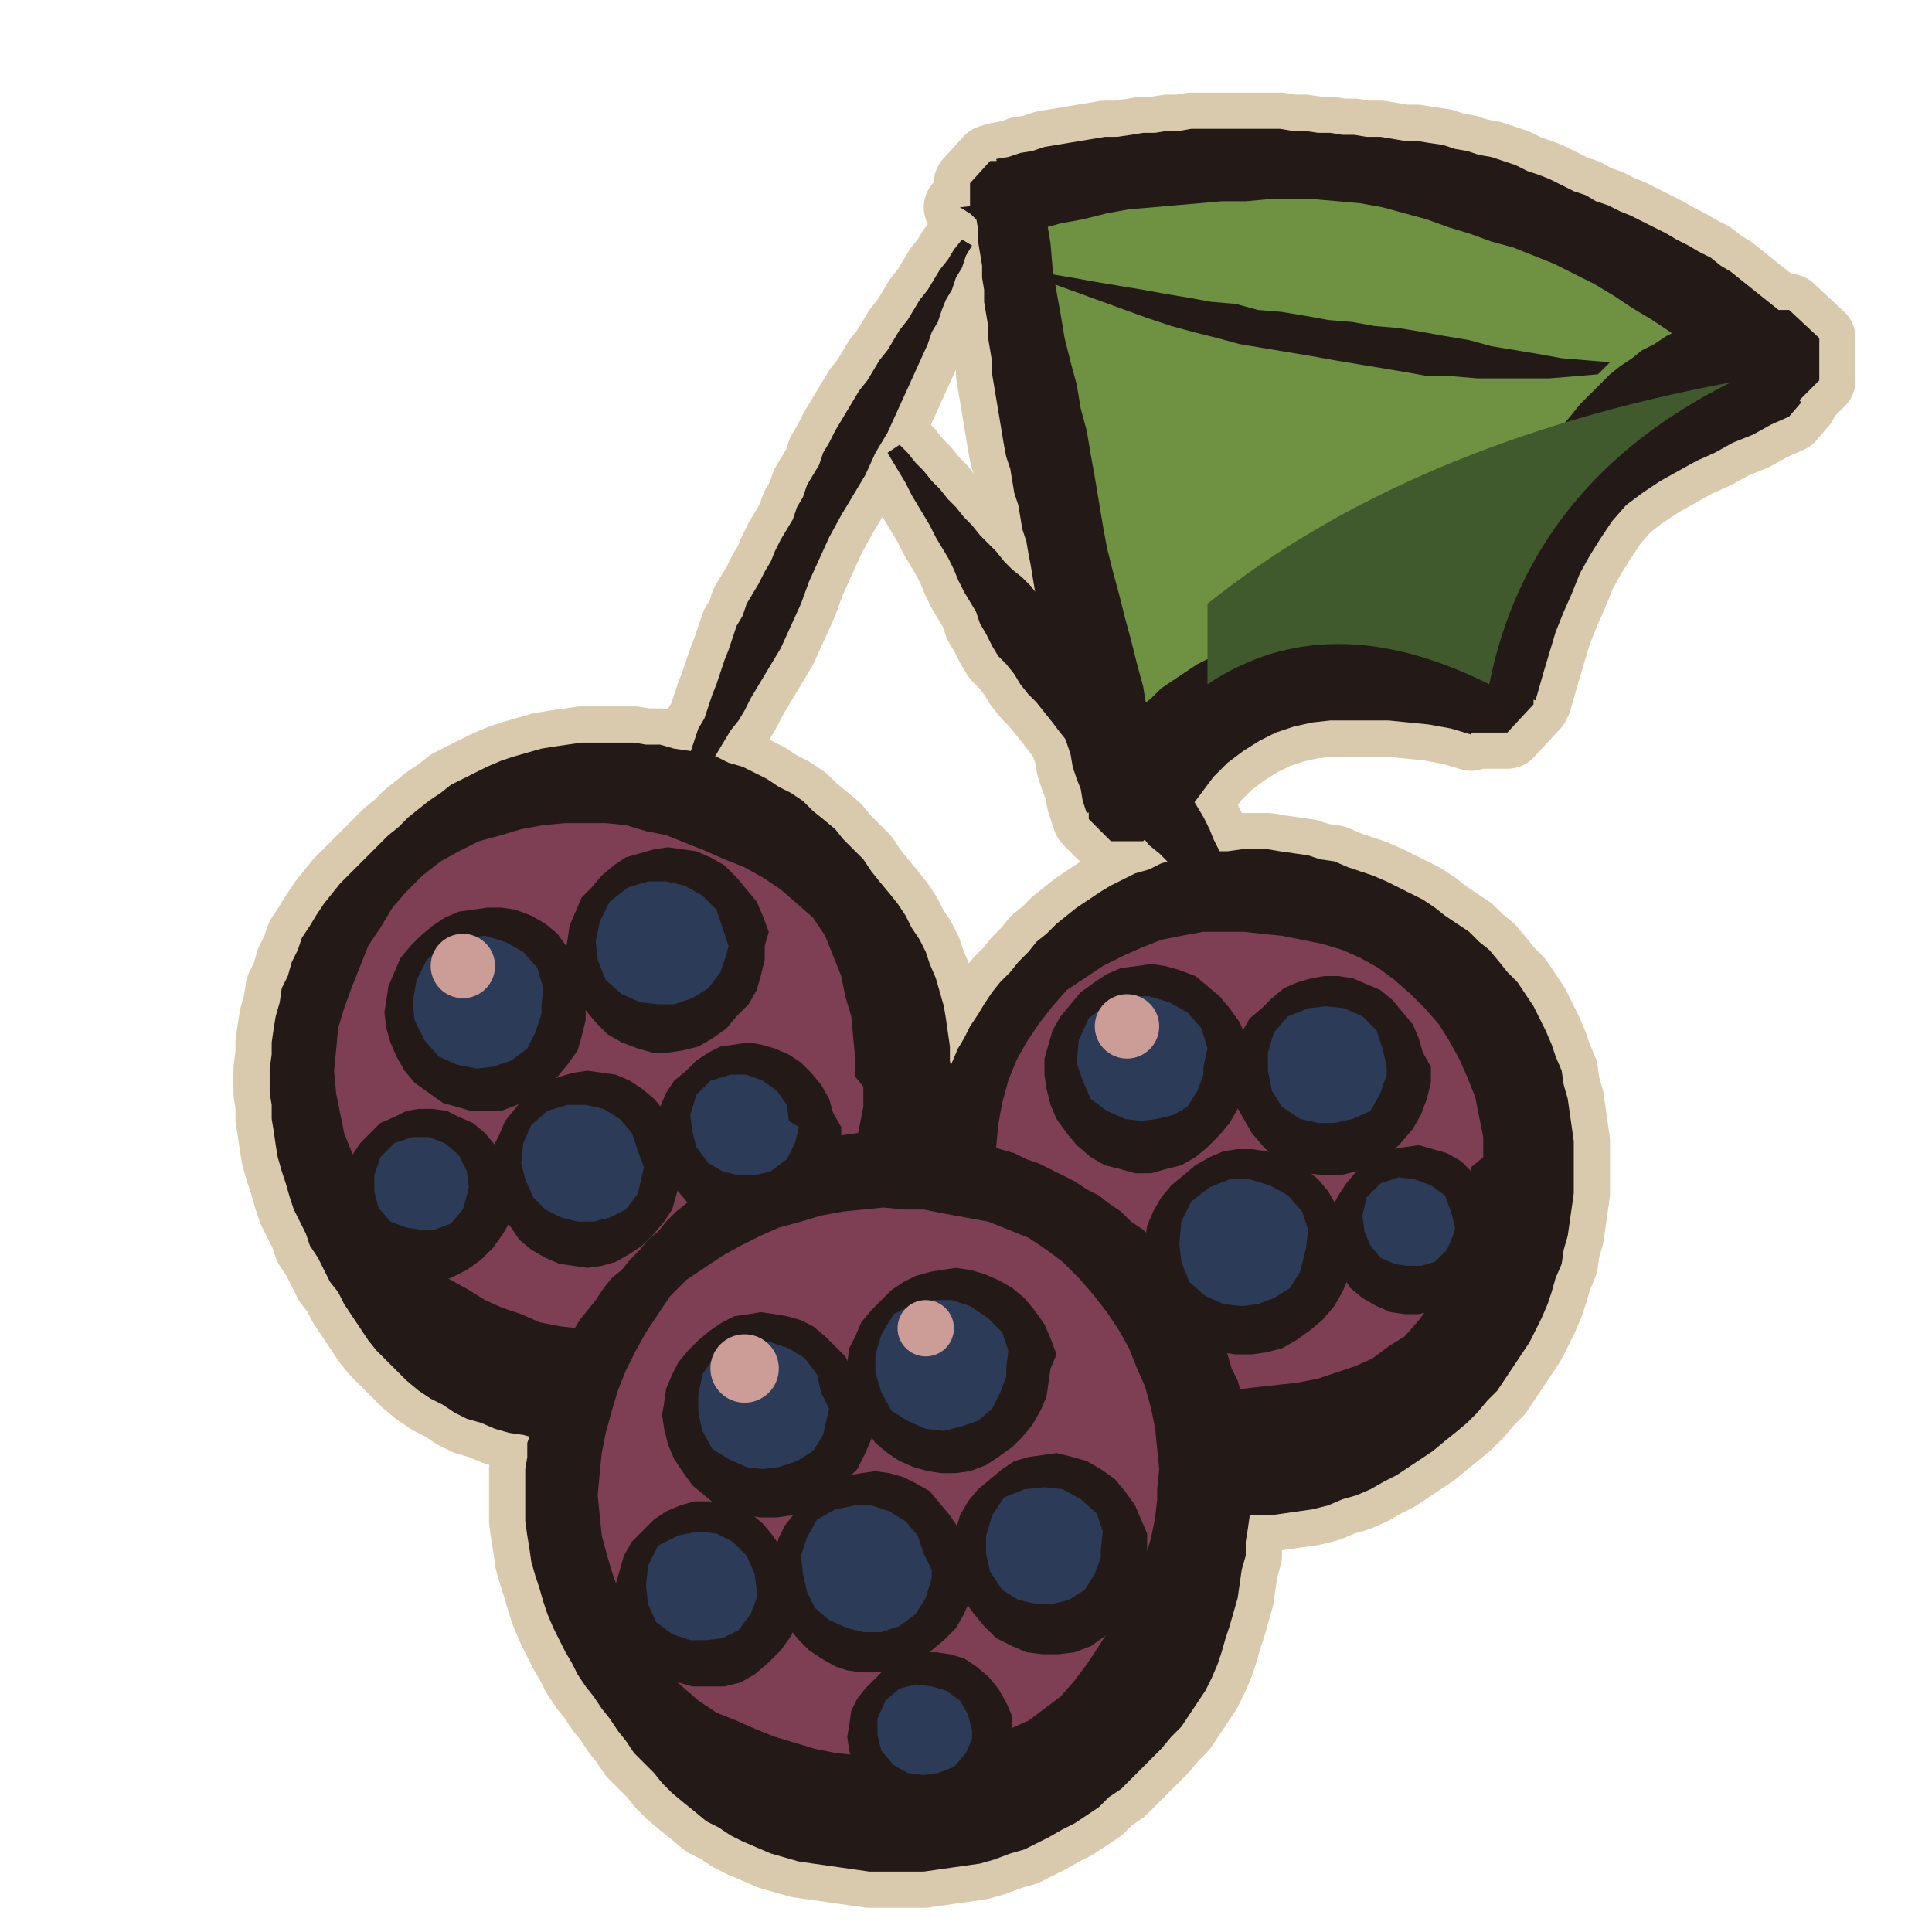
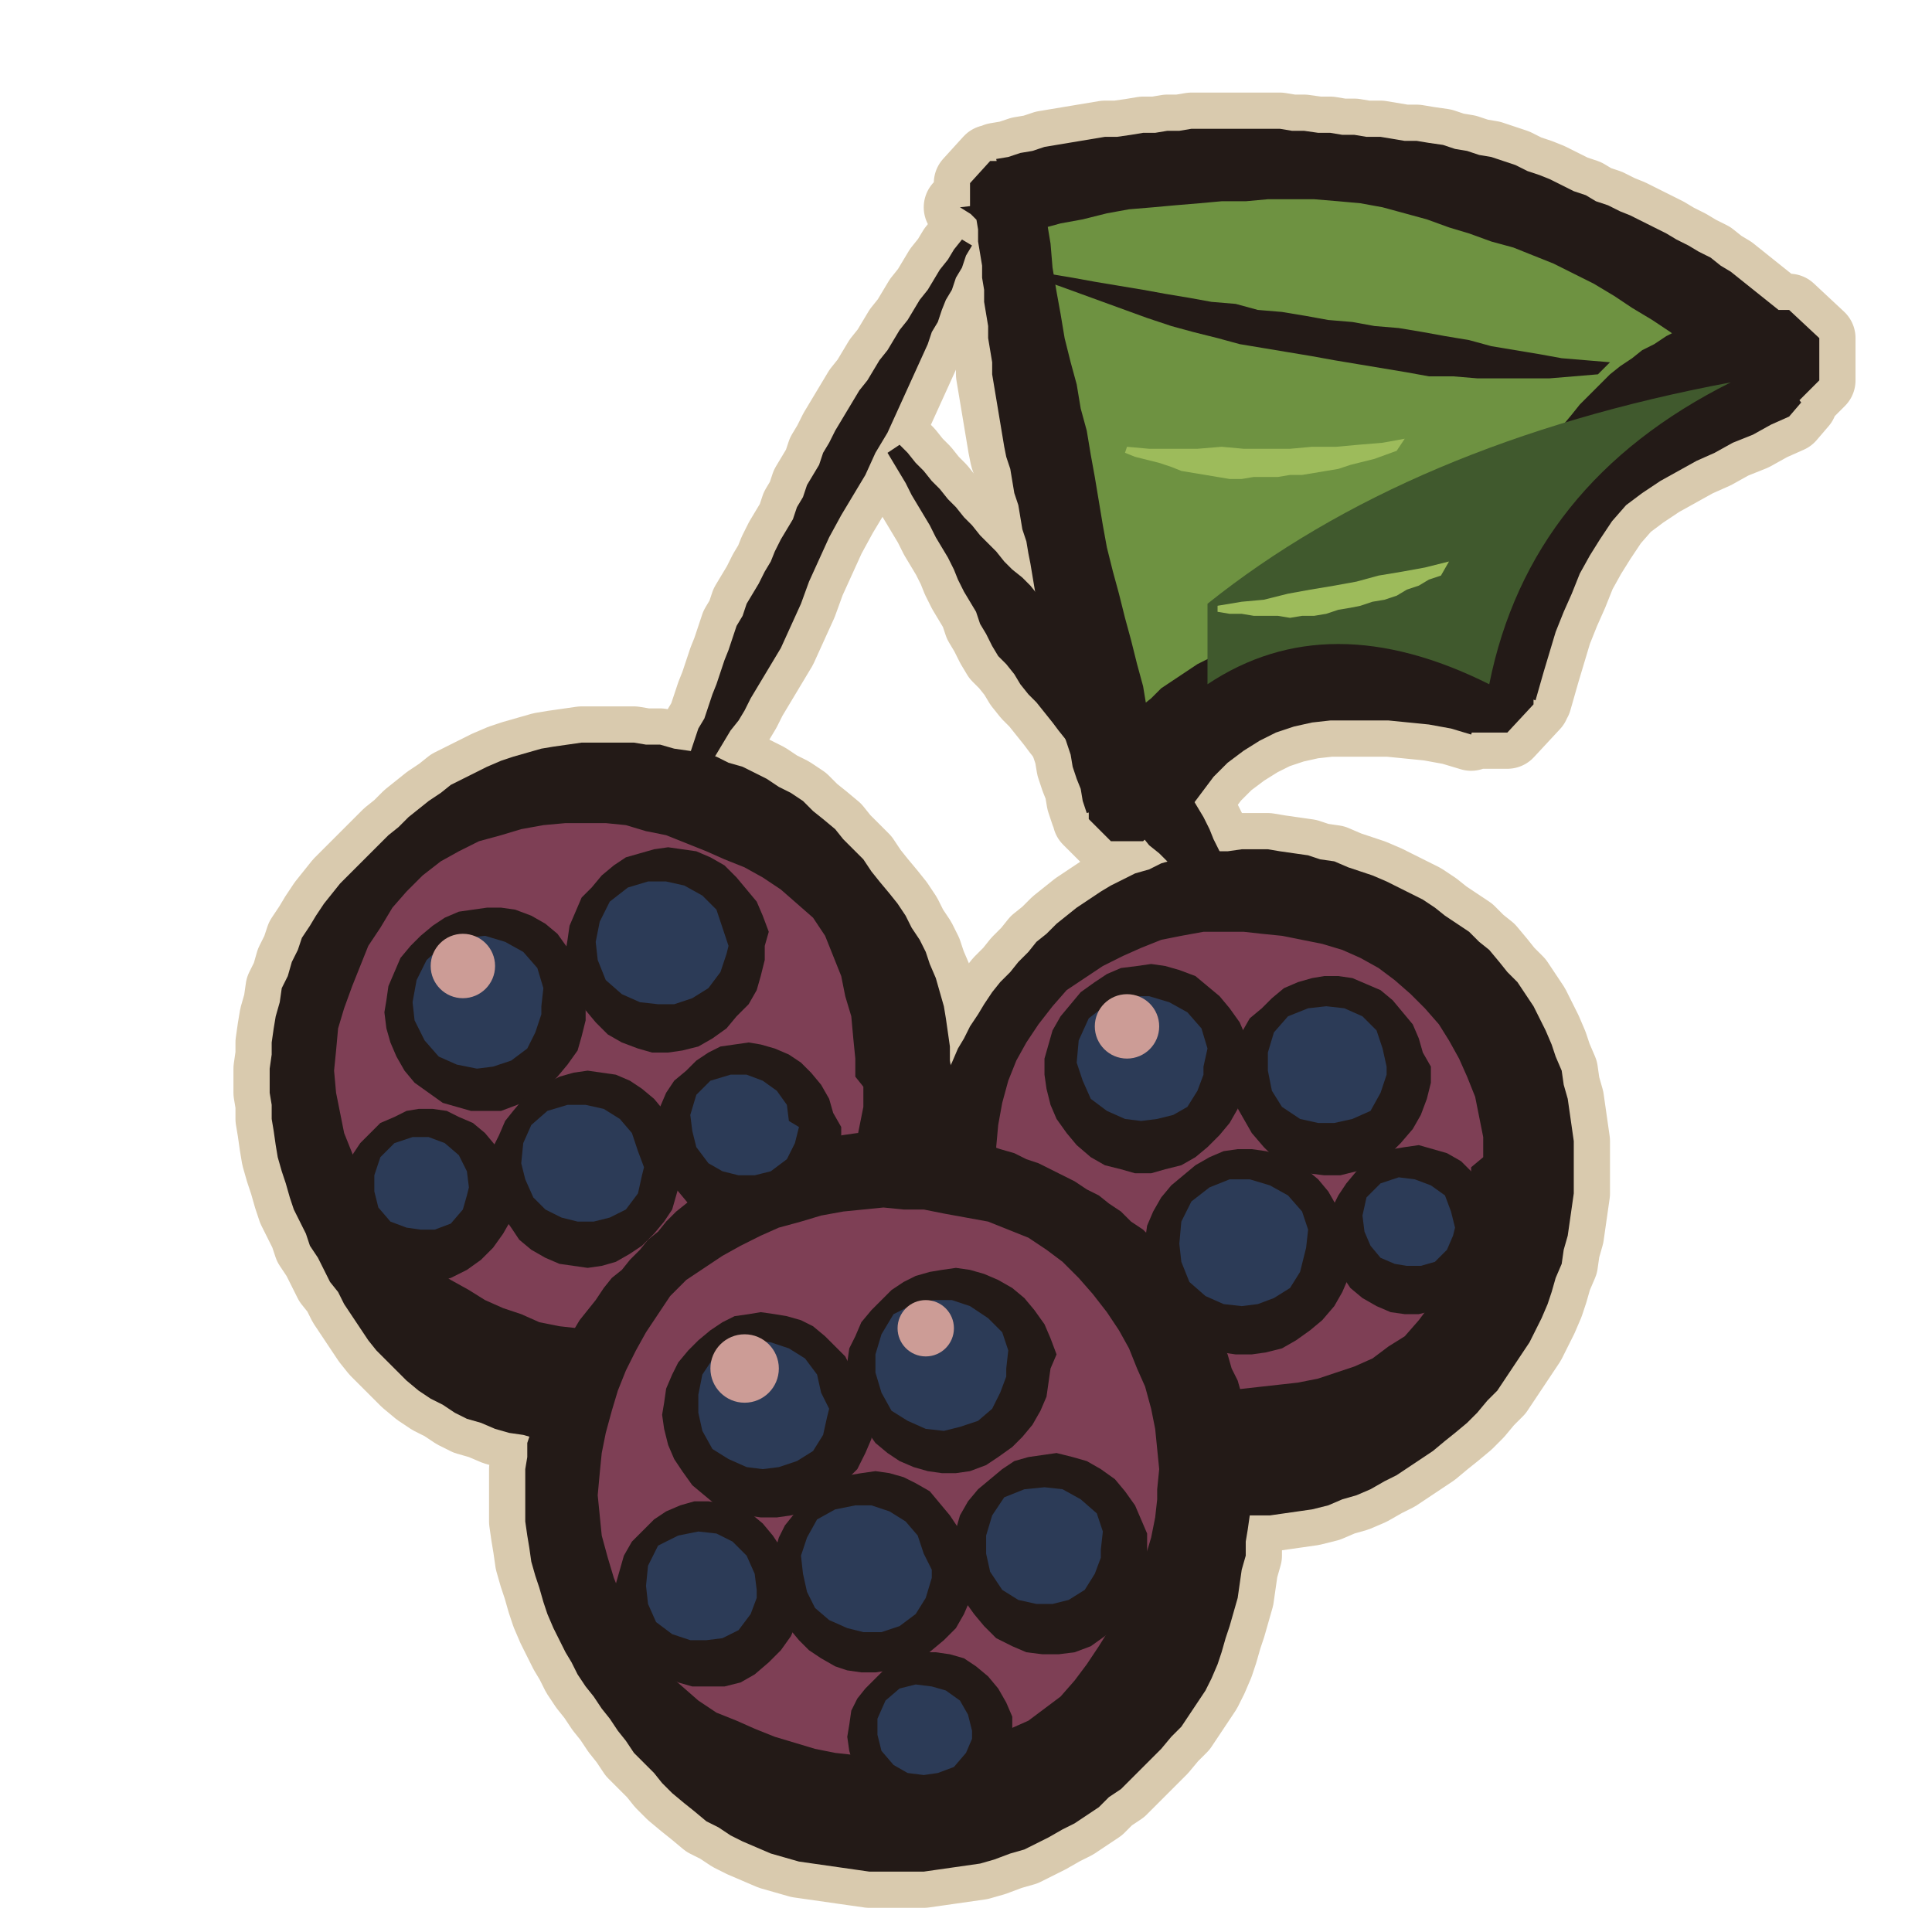
<svg xmlns="http://www.w3.org/2000/svg" viewBox="0 0 96 96">
  <use href="#v-mures-d" fill="none" stroke="#D9CAAE" stroke-width="3.6" stroke-linejoin="round" />
  <g id="v-mures-d">
    <path d="M50 10 Q74 4 88 18 Q76 22 74 34 Q62 30 56 40 Q52 26 50 10 Z" fill="#6E9241" />
    <path fill="#231A17" d="M51.7 10.5L50.7 11.6L49.2 11.6L48.2 10.6L48.2 9.1L49.2 8L50.7 8L51.7 9.1ZM49.5 7.9L50.1 7.8L50.7 7.6L51.3 7.5L51.9 7.3L52.5 7.2L53.1 7.1L53.7 7L54.3 6.9L54.9 6.8L55.5 6.8L56.2 6.7L56.8 6.6L57.4 6.6L58 6.5L58.6 6.5L59.2 6.4L59.9 6.4L60.5 6.4L61.1 6.4L61.7 6.4L62.3 6.4L63 6.4L63.6 6.4L64.2 6.5L64.8 6.5L65.5 6.6L66.1 6.6L66.7 6.7L67.3 6.7L67.9 6.8L68.6 6.8L69.2 6.9L69.8 7L70.4 7L71 7.1L71.7 7.2L72.3 7.4L72.9 7.5L73.5 7.7L74.1 7.8L74.7 8L75.3 8.2L75.9 8.5L76.5 8.7L77 8.9L77.6 9.2L78.2 9.5L78.8 9.7L79.3 10L79.9 10.2L80.5 10.5L81 10.7L81.6 11L82.2 11.3L82.8 11.6L83.3 11.9L83.9 12.2L84.4 12.5L85 12.8L85.5 13.2L86 13.5L86.5 13.9L87 14.3L87.5 14.7L88 15.1L88.5 15.5L89 15.9L89.4 16.3L86.4 19.5L85.6 18.7L84.7 17.9L83.9 17.2L83 16.5L82.1 15.9L81.1 15.3L80.2 14.7L79.2 14.1L78.2 13.6L77.2 13.1L76.2 12.7L75.2 12.3L74.1 12L73 11.6L72 11.3L70.9 10.9L69.8 10.6L68.7 10.3L67.6 10.1L66.5 10L65.3 9.9L64.2 9.9L63 9.9L61.9 10L60.7 10L59.6 10.1L58.4 10.2L57.3 10.3L56.1 10.4L55 10.6L53.8 10.9L52.7 11.1L51.6 11.4L50.4 11.7ZM90.4 18.9L88.9 20.4L86.9 20.4L85.4 18.9L85.4 16.9L86.8 15.4L88.9 15.4L90.4 16.8ZM89.5 20L88.9 20.7L88 21.1L87.1 21.6L86.1 22L85.2 22.5L84.3 22.9L83.4 23.4L82.5 23.9L81.6 24.5L80.8 25.1L80.1 25.9L79.5 26.8L79 27.6L78.5 28.5L78.1 29.5L77.7 30.4L77.3 31.4L77 32.4L76.7 33.4L76.5 34.1L76.3 34.8L71.7 33.2L71.9 32.4L72 31.8L72.1 31.1L72.3 30.5L72.5 29.8L72.7 29.2L72.9 28.6L73.1 27.9L73.4 27.3L73.7 26.7L74 26.1L74.3 25.5L74.7 24.9L75.1 24.4L75.5 23.8L75.9 23.3L76.3 22.7L76.7 22.2L77.2 21.7L77.6 21.2L78.1 20.6L78.5 20.1L79 19.6L79.5 19.1L80 18.6L80.5 18.2L81.1 17.8L81.6 17.4L82.2 17.1L82.8 16.7L83.4 16.4L84.1 16.2L84.7 16L85.3 15.7L86 15.5L86.2 15.7ZM76.2 35L74.9 36.4L72.9 36.4L71.6 35L71.6 33.1L72.9 31.7L74.9 31.7L76.2 33.1ZM73.1 36.5L72.1 36.2L71 36L70 35.9L69 35.8L68 35.8L67 35.8L66.1 35.8L65.2 35.9L64.3 36.1L63.4 36.4L62.6 36.8L61.8 37.3L61 37.9L60.3 38.6L59.7 39.4L59.1 40.2L58.3 41.3L57.7 41.9L54.2 37.8L54.7 37L55.1 36.5L55.6 36L56.1 35.5L56.7 35.1L57.2 34.7L57.7 34.2L58.3 33.8L58.9 33.4L59.5 33L60.1 32.7L60.8 32.4L61.4 32.1L62 31.8L62.7 31.6L63.4 31.4L64 31.2L64.7 31L65.4 30.8L66.1 30.7L66.8 30.6L67.5 30.5L68.1 30.5L68.8 30.5L69.5 30.5L70.2 30.6L70.9 30.7L71.5 30.8L72.2 30.9L72.8 31.1L73.4 31.3L74.1 31.5L74.7 31.7ZM58 40.6L56.8 41.8L55.2 41.8L54.1 40.7L54.1 39L55.2 37.9L56.8 37.9L58 39ZM54 40.4L53.8 39.8L53.7 39.2L53.5 38.7L53.3 38.1L53.2 37.5L53 36.9L52.8 36.3L52.7 35.8L52.5 35.2L52.4 34.6L52.2 34L52.1 33.4L52 32.8L51.9 32.2L51.8 31.6L51.7 31L51.6 30.4L51.5 29.8L51.4 29.2L51.3 28.6L51.2 28L51.1 27.5L51 26.9L50.8 26.3L50.7 25.7L50.6 25.1L50.4 24.5L50.3 23.9L50.2 23.3L50 22.7L49.9 22.2L49.8 21.6L49.7 21L49.6 20.4L49.5 19.8L49.4 19.2L49.3 18.6L49.3 18L49.2 17.4L49.1 16.8L49.1 16.2L49 15.6L48.9 15L48.9 14.4L48.8 13.8L48.8 13.2L48.7 12.6L48.6 12L48.6 11.4L48.5 10.8L47.7 10.3L52 9.8L52 10.9L52.2 12.1L52.3 13.3L52.5 14.5L52.7 15.6L52.9 16.8L53.2 18L53.5 19.1L53.7 20.3L54 21.4L54.2 22.6L54.4 23.7L54.6 24.9L54.8 26.1L55 27.2L55.3 28.4L55.6 29.5L55.9 30.7L56.2 31.8L56.5 33L56.8 34.1L57 35.3L57.3 36.4L57.6 37.5L57.9 38.7L58.1 39.3Z" />
    <path d="M60 30 Q70 22 86 19 Q76 24 74 34 Q66 30 60 34 Z" fill="#40592D" />
    <path fill="#231A17" d="M52.1 13.6L53.3 13.8L54.4 14L55.6 14.2L56.8 14.4L57.9 14.6L59.1 14.8L60.2 15L61.4 15.1L62.5 15.4L63.7 15.5L64.9 15.7L66 15.9L67.2 16L68.3 16.2L69.5 16.3L70.7 16.5L71.8 16.7L73 16.9L74.1 17.2L75.3 17.4L76.5 17.6L77.6 17.8L78.8 17.9L80 18L79.4 18.6L78.2 18.7L77 18.8L75.8 18.8L74.6 18.8L73.4 18.8L72.2 18.7L71 18.7L69.9 18.5L68.7 18.3L67.5 18.1L66.3 17.9L65.2 17.7L64 17.5L62.8 17.3L61.6 17.1L60.5 16.8L59.3 16.5L58.2 16.2L57 15.8L55.9 15.4L54.8 15L53.7 14.6L52.6 14.2L52 14Z" />
    <path fill="#231A17" d="M48.3 12.2L48 12.7L47.8 13.3L47.5 13.8L47.3 14.4L47 14.9L46.8 15.4L46.6 16L46.3 16.5L46.1 17.1L45.6 18.2L45.1 19.3L44.6 20.4L44.1 21.5L43.5 22.5L43 23.6L42.4 24.6L41.8 25.6L41.2 26.7L40.7 27.8L40.2 28.9L39.8 30L39.3 31.1L38.8 32.2L38.2 33.2L37.6 34.2L37.3 34.7L37 35.3L36.7 35.8L36.3 36.3L36 36.8L35.7 37.3L35.4 37.8L35.1 38.3L34.8 38.9L34.4 39.4L34.1 39.9L33.5 39.6L33.7 39L33.9 38.5L34.1 37.9L34.3 37.4L34.5 36.8L34.7 36.2L35 35.7L35.2 35.1L35.4 34.5L35.6 34L35.8 33.4L36 32.8L36.2 32.3L36.4 31.7L36.6 31.1L36.9 30.6L37.1 30L37.4 29.5L37.7 29L38 28.4L38.3 27.9L38.5 27.4L38.8 26.8L39.1 26.3L39.4 25.8L39.6 25.2L39.9 24.7L40.1 24.1L40.4 23.6L40.7 23.1L40.9 22.5L41.2 22L41.5 21.4L41.8 20.9L42.1 20.4L42.4 19.9L42.7 19.4L43.1 18.9L43.4 18.4L43.7 17.9L44.1 17.4L44.4 16.9L44.7 16.4L45.1 15.9L45.4 15.4L45.7 14.9L46.1 14.4L46.4 13.9L46.7 13.4L47.1 12.9L47.4 12.4L47.8 11.9ZM44.7 22.1L45.1 22.5L45.5 23L45.9 23.4L46.3 23.9L46.7 24.3L47.1 24.8L47.5 25.2L47.9 25.7L48.3 26.1L48.7 26.6L49.1 27L49.5 27.4L49.9 27.9L50.3 28.3L50.8 28.7L51.2 29.1L51.6 29.6L52.1 30L52.8 30.9L53.6 31.8L54.3 32.8L55 33.7L55.7 34.7L56.4 35.7L57.1 36.6L57.9 37.6L58.6 38.6L59.2 39.6L59.5 40.1L59.8 40.6L60.1 41.2L60.3 41.7L60.6 42.3L60.9 42.8L61.2 43.3L61.5 43.8L61.8 44.4L62.1 44.9L62.4 45.4L62.8 45.9L63.1 46.4L63.4 46.9L63.8 47.4L64.1 47.9L63.5 48.4L63 48L62.6 47.6L62.2 47.2L61.8 46.7L61.3 46.3L60.9 45.9L60.5 45.5L60.1 45L59.7 44.6L59.2 44.1L58.8 43.7L58.4 43.3L58 42.8L57.6 42.4L57.1 42L56.7 41.5L56.3 41.1L56 40.6L55.6 40.1L55.3 39.6L54.9 39.1L54.5 38.7L54.2 38.2L53.8 37.7L53.4 37.2L53 36.8L52.6 36.3L52.3 35.9L51.9 35.4L51.5 34.9L51.1 34.5L50.7 34L50.4 33.5L50 33L49.6 32.6L49.3 32.1L49 31.5L48.7 31L48.5 30.4L48.2 29.9L47.9 29.4L47.6 28.8L47.4 28.3L47.1 27.7L46.8 27.2L46.5 26.7L46.2 26.1L45.9 25.6L45.6 25.1L45.3 24.6L45 24L44.7 23.5L44.4 23L44.1 22.5Z" />
    <circle cx="30" cy="54" r="15" fill="#7E3F55" />
    <path fill="#231A17" d="M47.4 54L47.4 54.7L47.3 55.3L47.2 56L47.1 56.7L46.9 57.3L46.8 58L46.6 58.7L46.5 59.4L46.2 60.1L46 60.8L45.8 61.4L45.5 62.1L45.2 62.7L44.9 63.3L44.5 63.9L44.1 64.5L43.7 65.1L43.3 65.6L42.8 66.1L42.3 66.6L41.8 67.2L41.2 67.6L40.7 68.1L40.1 68.6L39.6 69L39 69.4L38.4 69.7L37.7 70.1L37.1 70.4L36.5 70.7L35.8 71L35.1 71.2L34.4 71.4L33.6 71.6L32.9 71.7L32.2 71.8L31.5 71.8L30.8 71.8L30.2 71.8L29.5 71.8L28.8 71.7L28.1 71.7L27.4 71.6L26.7 71.5L26 71.3L25.3 71.2L24.6 71L23.9 70.7L23.2 70.5L22.6 70.2L22 69.8L21.4 69.5L20.8 69.1L20.2 68.6L19.7 68.1L19.2 67.6L18.7 67.1L18.3 66.6L17.9 66L17.5 65.4L17.1 64.8L16.8 64.2L16.4 63.7L16.1 63.1L15.8 62.5L15.4 61.9L15.2 61.3L14.9 60.7L14.6 60.1L14.4 59.5L14.2 58.8L14 58.2L13.8 57.5L13.7 56.9L13.6 56.2L13.5 55.6L13.5 54.9L13.4 54.3L13.4 53.7L13.4 53.1L13.5 52.4L13.5 51.8L13.6 51.1L13.7 50.5L13.9 49.8L14 49.1L14.3 48.5L14.5 47.8L14.8 47.2L15 46.6L15.4 46L15.7 45.5L16.1 44.9L16.5 44.4L16.9 43.9L17.4 43.4L17.9 42.9L18.3 42.5L18.8 42L19.3 41.5L19.8 41.1L20.3 40.6L20.8 40.2L21.3 39.8L21.9 39.4L22.4 39L23 38.7L23.6 38.4L24.2 38.1L24.9 37.8L25.5 37.6L26.2 37.4L26.9 37.2L27.5 37.1L28.2 37L28.9 36.9L29.5 36.9L30.2 36.9L30.8 36.9L31.5 36.9L32.1 37L32.8 37L33.5 37.2L34.2 37.3L34.9 37.4L35.6 37.6L36.2 37.9L36.9 38.1L37.5 38.4L38.1 38.7L38.7 39.1L39.3 39.4L39.9 39.8L40.4 40.3L40.9 40.7L41.5 41.2L41.9 41.7L42.4 42.2L42.9 42.7L43.3 43.3L43.7 43.8L44.2 44.4L44.6 44.9L45 45.5L45.3 46.1L45.7 46.7L46 47.3L46.2 47.9L46.5 48.6L46.7 49.3L46.9 50L47 50.6L47.1 51.3L47.2 52L47.2 52.7L47.3 53.3L47.4 54L42.9 54L42.5 53.5L42.5 52.6L42.4 51.6L42.3 50.5L42 49.5L41.8 48.5L41.4 47.5L41 46.5L40.4 45.6L39.6 44.9L38.8 44.2L37.9 43.6L37 43.1L36 42.7L35.1 42.3L34.1 41.9L33.1 41.5L32.1 41.3L31.1 41L30.1 40.9L29.1 40.9L28.1 40.9L27 41L25.9 41.2L24.9 41.5L23.8 41.8L22.8 42.3L21.9 42.8L21 43.5L20.2 44.3L19.5 45.1L18.9 46.1L18.3 47L17.9 48L17.5 49L17.1 50.1L16.8 51.1L16.7 52.2L16.6 53.2L16.7 54.3L16.9 55.3L17.1 56.3L17.5 57.3L17.8 58.3L18.3 59.2L18.8 60.1L19.3 61L20 61.8L20.7 62.5L21.6 63.1L22.4 63.6L23.3 64.1L24.1 64.6L25 65L25.9 65.3L26.8 65.7L27.8 65.9L28.7 66L29.7 66L30.6 66L31.5 65.9L32.4 65.7L33.4 65.5L34.4 65.2L35.3 64.9L36.2 64.6L37.1 64.1L37.9 63.6L38.7 63L39.4 62.2L40 61.4L40.6 60.6L41.1 59.8L41.6 58.9L42.1 58L42.5 57L42.7 56L42.9 55L42.9 54Z" />
    <circle cx="62" cy="58" r="14" fill="#7E3F55" />
    <path fill="#231A17" d="M78.2 58L78.2 58.7L78.2 59.3L78.1 60L78 60.7L77.9 61.4L77.7 62.1L77.6 62.8L77.3 63.5L77.1 64.2L76.9 64.8L76.6 65.5L76.3 66.1L76 66.7L75.6 67.3L75.2 67.9L74.8 68.5L74.4 69.1L73.9 69.6L73.4 70.2L72.9 70.7L72.3 71.2L71.8 71.6L71.2 72.1L70.6 72.5L70 72.9L69.4 73.3L68.8 73.6L68.1 74L67.4 74.3L66.7 74.5L66 74.8L65.2 75L64.5 75.1L63.8 75.2L63.1 75.3L62.4 75.3L61.6 75.3L60.9 75.2L60.2 75.1L59.5 75L58.8 74.8L58.1 74.5L57.4 74.3L56.7 74L56 73.6L55.4 73.3L54.8 73L54.2 72.6L53.6 72.2L53 71.8L52.4 71.3L51.9 70.9L51.4 70.4L50.9 69.9L50.4 69.3L50 68.8L49.6 68.2L49.2 67.6L48.8 67L48.4 66.5L48.1 65.9L47.8 65.3L47.5 64.6L47.2 64L47 63.4L46.7 62.7L46.5 62L46.3 61.3L46.2 60.7L46.1 60L46 59.3L46 58.7L46 58L46 57.3L46.1 56.7L46.2 56L46.4 55.4L46.6 54.7L46.8 54.1L47 53.4L47.3 52.8L47.6 52.1L47.9 51.6L48.2 51L48.6 50.4L48.9 49.9L49.3 49.3L49.7 48.8L50.2 48.3L50.6 47.8L51.1 47.3L51.5 46.8L52 46.4L52.5 45.9L53 45.5L53.5 45.1L54.1 44.7L54.7 44.3L55.2 44L55.8 43.7L56.4 43.4L57.1 43.2L57.7 42.9L58.4 42.7L59.1 42.6L59.7 42.4L60.4 42.3L61 42.3L61.7 42.2L62.3 42.2L63 42.2L63.6 42.3L64.3 42.4L65 42.5L65.6 42.7L66.3 42.8L67 43.1L67.6 43.3L68.2 43.5L68.9 43.8L69.5 44.1L70.1 44.4L70.7 44.7L71.3 45.1L71.8 45.5L72.4 45.9L73 46.3L73.5 46.8L74 47.2L74.5 47.8L74.9 48.3L75.4 48.8L75.8 49.4L76.2 50L76.5 50.6L76.8 51.2L77.1 51.9L77.3 52.5L77.6 53.2L77.7 53.9L77.9 54.6L78 55.3L78.1 56L78.2 56.7L78.2 57.3L78.2 58L73.1 58L73.7 57.5L73.7 56.5L73.5 55.5L73.3 54.5L72.9 53.5L72.5 52.6L72 51.7L71.5 50.9L70.8 50.1L70.1 49.4L69.3 48.7L68.5 48.1L67.6 47.6L66.7 47.2L65.7 46.9L64.7 46.7L63.7 46.5L62.7 46.4L61.8 46.3L60.8 46.3L59.8 46.3L58.7 46.5L57.7 46.7L56.7 47.1L55.8 47.5L54.8 48L53.9 48.6L53 49.2L52.3 50L51.6 50.9L51 51.8L50.5 52.7L50.1 53.7L49.8 54.8L49.6 55.9L49.5 57L49.6 58L49.7 59L49.8 60L50.1 61.1L50.5 62.1L50.9 63.1L51.4 64L52 64.8L52.7 65.6L53.5 66.3L54.3 67L55.1 67.6L56 68.1L56.9 68.6L57.8 68.9L58.9 69.1L59.9 69.1L60.9 69.1L61.8 69L62.7 68.9L63.6 68.8L64.5 68.7L65.5 68.5L66.4 68.2L67.3 67.9L68.2 67.5L69 66.9L69.8 66.4L70.5 65.6L71.1 64.8L71.7 64L72.1 63.2L72.5 62.3L72.8 61.3L73 60.3L73.1 59.4L73.1 58.5L73.1 58Z" />
    <circle cx="44" cy="74" r="16" fill="#7E3F55" />
    <path fill="#231A17" d="M62.1 74L62.1 74.6L62.1 75.3L62 76L61.9 76.6L61.9 77.3L61.7 78L61.6 78.7L61.5 79.4L61.3 80.1L61.1 80.8L60.9 81.4L60.7 82.1L60.5 82.7L60.2 83.4L59.9 84L59.5 84.6L59.1 85.2L58.7 85.8L58.2 86.3L57.7 86.9L57.2 87.4L56.7 87.9L56.2 88.4L55.7 88.9L55.1 89.3L54.6 89.8L54 90.2L53.4 90.6L52.8 90.9L52.1 91.3L51.5 91.6L50.9 91.9L50.2 92.1L49.4 92.4L48.7 92.6L48 92.7L47.3 92.8L46.6 92.9L45.9 93L45.2 93L44.5 93L43.8 93L43.2 93L42.5 92.9L41.8 92.8L41.1 92.7L40.4 92.6L39.7 92.5L39 92.3L38.3 92.1L37.6 91.8L36.9 91.5L36.3 91.2L35.7 90.8L35.1 90.5L34.5 90L34 89.6L33.4 89.1L32.9 88.6L32.5 88.1L32 87.6L31.5 87.1L31.1 86.5L30.7 86L30.3 85.4L29.9 84.9L29.5 84.3L29.1 83.8L28.7 83.2L28.4 82.6L28.1 82.1L27.8 81.5L27.5 80.9L27.2 80.2L27 79.6L26.8 78.9L26.6 78.3L26.4 77.6L26.3 76.9L26.2 76.3L26.1 75.6L26.1 75L26.1 74.3L26.1 73.7L26.1 73L26.2 72.4L26.2 71.7L26.4 71.1L26.5 70.4L26.7 69.8L26.9 69.1L27.2 68.5L27.5 67.9L27.8 67.3L28.1 66.7L28.5 66.1L28.8 65.6L29.2 65.1L29.6 64.6L30 64L30.4 63.5L30.9 63.1L31.3 62.6L31.8 62.1L32.2 61.6L32.7 61.2L33.1 60.7L33.6 60.2L34.1 59.8L34.6 59.4L35.1 59L35.7 58.6L36.2 58.3L36.8 58L37.4 57.7L38 57.4L38.7 57.2L39.3 57L40 56.8L40.6 56.7L41.3 56.5L41.9 56.4L42.6 56.3L43.2 56.3L43.8 56.2L44.5 56.2L45.1 56.2L45.8 56.3L46.4 56.3L47.1 56.4L47.7 56.6L48.4 56.7L49.1 56.9L49.7 57.1L50.4 57.3L51 57.6L51.6 57.8L52.2 58.1L52.8 58.4L53.4 58.7L54 59.1L54.6 59.4L55.1 59.8L55.7 60.2L56.2 60.7L56.8 61.1L57.3 61.6L57.7 62.1L58.2 62.6L58.6 63.2L59 63.7L59.4 64.3L59.8 64.9L60.1 65.5L60.4 66.1L60.7 66.7L61 67.3L61.2 68L61.5 68.6L61.7 69.3L61.9 70L62.1 70.7L62.2 71.3L62.4 72L62.5 72.7L62.6 73.3L62.1 74L57.5 74L57.6 73L57.5 72L57.4 71L57.2 70L56.9 68.9L56.5 68L56.1 67L55.6 66.1L55 65.2L54.3 64.3L53.6 63.5L52.8 62.7L52 62.1L51.1 61.5L50.1 61.1L49.1 60.7L48 60.5L46.9 60.3L45.9 60.1L44.9 60.1L43.9 60L42.9 60.1L41.9 60.2L40.8 60.4L39.8 60.7L38.7 61L37.8 61.4L36.8 61.9L35.9 62.4L35 63L34.1 63.6L33.3 64.4L32.7 65.3L32.1 66.2L31.6 67.1L31.1 68.1L30.7 69.1L30.4 70.1L30.1 71.2L29.9 72.2L29.8 73.2L29.7 74.3L29.8 75.3L29.9 76.3L30.2 77.4L30.5 78.4L30.9 79.4L31.4 80.4L31.8 81.3L32.4 82.3L33.1 83.1L33.9 83.8L34.7 84.5L35.6 85.1L36.6 85.5L37.5 85.9L38.5 86.3L39.5 86.6L40.5 86.9L41.5 87.1L42.4 87.2L43.4 87.3L44.4 87.3L45.3 87.2L46.3 87L47.3 86.8L48.3 86.6L49.2 86.3L50.2 85.9L51.1 85.5L51.9 84.9L52.7 84.3L53.4 83.5L54 82.7L54.6 81.8L55.1 81L55.5 80.1L56 79.3L56.5 78.4L56.9 77.4L57.2 76.4L57.4 75.4L57.5 74.5L57.5 74Z" />
    <circle cx="24" cy="50" r="4" fill="#2C3B57" />
    <path fill="#231A17" d="M29.1 50L29.1 50.7L28.9 51.5L28.7 52.2L28.2 52.9L27.7 53.5L27.1 54.1L26.4 54.6L25.7 54.9L24.9 55.2L24.2 55.2L23.4 55.2L22.7 55L22 54.8L21.3 54.3L20.6 53.8L20.1 53.2L19.7 52.5L19.4 51.8L19.2 51.1L19.1 50.3L19.2 49.7L19.3 49L19.6 48.3L19.9 47.6L20.4 47L20.9 46.5L21.5 46L22.1 45.6L22.8 45.3L23.5 45.2L24.2 45.1L24.9 45.1L25.6 45.2L26.4 45.5L27.1 45.9L27.7 46.4L28.2 47.1L28.7 47.7L29.1 48.5L29.3 49.2L29.1 50L26.9 50L27 49.1L26.7 48.1L26 47.3L25.1 46.8L24.1 46.5L23.1 46.6L22.1 46.9L21.2 47.7L20.7 48.7L20.5 49.8L20.6 50.7L21.1 51.7L21.8 52.5L22.7 52.9L23.7 53.1L24.5 53L25.4 52.7L26.2 52.1L26.6 51.3L26.9 50.4L26.9 50Z" />
    <circle cx="33" cy="47" r="4" fill="#2C3B57" />
    <path fill="#231A17" d="M38 47L38 47.7L37.8 48.5L37.6 49.2L37.2 49.9L36.6 50.5L36.1 51.1L35.4 51.6L34.7 52L33.9 52.2L33.2 52.3L32.4 52.3L31.7 52.1L30.9 51.8L30.2 51.4L29.6 50.8L29.1 50.2L28.7 49.5L28.4 48.8L28.2 48.1L28.1 47.3L28.2 46.7L28.3 46L28.6 45.3L28.9 44.6L29.4 44.1L29.9 43.5L30.5 43L31.1 42.6L31.8 42.4L32.5 42.2L33.2 42.1L33.9 42.2L34.6 42.3L35.3 42.6L36 43L36.6 43.6L37.1 44.2L37.6 44.8L37.9 45.5L38.2 46.3L38 47L36.2 47L35.9 46.1L35.6 45.2L34.9 44.5L34 44L33.1 43.8L32.2 43.8L31.2 44.1L30.3 44.8L29.8 45.8L29.6 46.8L29.7 47.7L30.1 48.7L30.9 49.4L31.8 49.8L32.7 49.9L33.5 49.9L34.4 49.6L35.2 49.1L35.8 48.3L36.1 47.4L36.2 47Z" />
    <circle cx="29" cy="58" r="4" fill="#2C3B57" />
    <path fill="#231A17" d="M33.8 58L33.8 58.7L33.6 59.4L33.4 60.1L33 60.7L32.5 61.3L31.9 61.9L31.3 62.3L30.6 62.7L29.9 62.9L29.2 63L28.5 62.9L27.8 62.8L27.1 62.5L26.4 62.1L25.8 61.6L25.4 61L24.9 60.3L24.6 59.7L24.5 59L24.4 58.3L24.4 57.7L24.5 57L24.8 56.4L25.1 55.7L25.5 55.2L26 54.6L26.6 54.2L27.2 53.8L27.8 53.5L28.5 53.3L29.2 53.2L29.9 53.3L30.6 53.4L31.3 53.7L31.9 54.1L32.5 54.6L33 55.2L33.4 55.9L33.7 56.6L33.9 57.3L33.8 58L32 58L31.7 57.2L31.4 56.3L30.8 55.6L30 55.1L29.1 54.9L28.2 54.9L27.2 55.2L26.4 55.9L26 56.8L25.9 57.8L26.1 58.6L26.5 59.5L27.1 60.1L27.9 60.5L28.7 60.7L29.5 60.7L30.3 60.5L31.1 60.1L31.7 59.3L31.9 58.4L32 58Z" />
    <circle cx="37" cy="56" r="3.6" fill="#2C3B57" />
    <path fill="#231A17" d="M41.8 56L41.8 56.8L41.6 57.5L41.2 58.3L40.7 59L40.1 59.6L39.5 60.1L38.7 60.5L38 60.7L37.2 60.8L36.4 60.8L35.7 60.6L34.9 60.3L34.2 59.8L33.7 59.2L33.2 58.5L32.9 57.8L32.7 57.1L32.6 56.3L32.6 55.7L32.8 55L33.1 54.3L33.5 53.7L34.1 53.2L34.6 52.7L35.2 52.3L35.8 52L36.5 51.9L37.2 51.8L37.8 51.9L38.5 52.1L39.2 52.4L39.8 52.8L40.3 53.3L40.8 53.9L41.2 54.6L41.4 55.3L41.8 56L39.7 56L39.2 55.7L39.1 54.9L38.6 54.2L37.9 53.7L37.1 53.4L36.3 53.4L35.3 53.7L34.6 54.4L34.3 55.4L34.4 56.2L34.6 57L35.2 57.8L35.9 58.2L36.7 58.4L37.5 58.4L38.3 58.2L39.1 57.6L39.5 56.8L39.7 56Z" />
    <circle cx="21" cy="59" r="3.4" fill="#2C3B57" />
    <path fill="#231A17" d="M25.7 59L25.6 59.8L25.4 60.6L25 61.3L24.5 62L23.9 62.6L23.2 63.1L22.4 63.5L21.6 63.7L20.8 63.7L20 63.6L19.3 63.3L18.5 62.8L18 62.2L17.5 61.5L17.1 60.8L16.9 60.1L16.9 59.3L16.9 58.7L17.1 58L17.5 57.4L17.9 56.8L18.4 56.3L18.9 55.8L19.6 55.5L20.2 55.2L20.8 55.1L21.5 55.1L22.2 55.2L22.8 55.5L23.5 55.8L24.1 56.3L24.6 56.9L25 57.6L25.2 58.3L25.7 59L23.3 59L23.2 58.2L22.8 57.4L22.1 56.8L21.3 56.5L20.5 56.5L19.6 56.8L18.9 57.5L18.6 58.4L18.6 59.2L18.8 60L19.4 60.7L20.2 61L20.9 61.1L21.6 61.1L22.4 60.8L23 60.1L23.2 59.4L23.3 59Z" />
    <circle cx="57" cy="53" r="4" fill="#2C3B57" />
    <path fill="#231A17" d="M61.9 53L61.9 53.7L61.7 54.4L61.5 55.1L61.1 55.8L60.6 56.4L60 57L59.4 57.5L58.7 57.9L57.9 58.1L57.2 58.3L56.4 58.3L55.7 58.1L54.9 57.9L54.2 57.5L53.5 56.9L53 56.3L52.5 55.6L52.2 54.9L52 54.1L51.9 53.4L51.9 52.6L52.1 51.9L52.3 51.2L52.7 50.5L53.2 49.9L53.7 49.3L54.4 48.8L55 48.4L55.7 48.1L56.5 48L57.2 47.9L57.9 48L58.6 48.2L59.4 48.5L60 49L60.6 49.5L61.1 50.1L61.6 50.8L61.9 51.5L62.1 52.3L61.9 53L59.8 53L60 52.1L59.7 51.1L59 50.3L58.1 49.8L57.1 49.5L56.1 49.5L55 49.9L54.1 50.6L53.6 51.7L53.5 52.8L53.8 53.7L54.2 54.6L55 55.2L55.9 55.6L56.7 55.7L57.5 55.6L58.3 55.4L59 55L59.5 54.2L59.8 53.4L59.8 53Z" />
    <circle cx="66" cy="53" r="3.8" fill="#2C3B57" />
    <path fill="#231A17" d="M71.1 53L71.1 53.8L70.9 54.6L70.6 55.4L70.2 56.1L69.6 56.8L69 57.4L68.2 57.9L67.4 58.2L66.6 58.4L65.8 58.4L65 58.3L64.2 58L63.4 57.6L62.8 57L62.2 56.3L61.8 55.6L61.4 54.9L61.2 54.1L61.2 53.4L61.2 52.6L61.4 51.9L61.7 51.3L62.1 50.6L62.7 50.1L63.2 49.6L63.8 49.1L64.5 48.8L65.2 48.6L65.8 48.5L66.5 48.5L67.2 48.6L67.9 48.9L68.6 49.2L69.2 49.7L69.7 50.3L70.2 50.9L70.5 51.6L70.7 52.3L71.1 53L68.9 53L68.7 52.1L68.4 51.2L67.7 50.5L66.8 50.1L65.9 50L65 50.1L64 50.5L63.3 51.3L63 52.3L63 53.2L63.2 54.2L63.7 55L64.6 55.6L65.5 55.8L66.3 55.8L67.2 55.6L68.1 55.2L68.6 54.3L68.9 53.4L68.9 53Z" />
    <circle cx="62" cy="62" r="4" fill="#2C3B57" />
    <path fill="#231A17" d="M67.2 62L67.1 62.7L67 63.5L66.7 64.2L66.3 64.9L65.7 65.6L65.1 66.1L64.4 66.6L63.7 67L62.9 67.2L62.2 67.3L61.4 67.3L60.7 67.2L59.9 66.9L59.2 66.5L58.5 65.9L58 65.3L57.5 64.6L57.1 63.9L56.9 63.1L56.8 62.4L56.9 61.6L57 60.9L57.3 60.2L57.7 59.5L58.2 58.9L58.8 58.4L59.4 57.9L60.1 57.5L60.8 57.2L61.5 57.1L62.2 57.1L62.9 57.2L63.6 57.4L64.3 57.7L64.9 58.1L65.5 58.6L66 59.2L66.4 59.9L66.7 60.6L66.9 61.3L67.2 62L64.9 62L65 61.1L64.7 60.2L64 59.4L63.1 58.9L62.1 58.6L61.1 58.6L60.1 59L59.2 59.7L58.7 60.7L58.6 61.8L58.7 62.7L59.1 63.7L59.9 64.4L60.8 64.8L61.7 64.9L62.5 64.8L63.3 64.5L64.1 64L64.6 63.2L64.8 62.4L64.9 62Z" />
    <circle cx="70" cy="61" r="3.4" fill="#2C3B57" />
    <path fill="#231A17" d="M74.4 61L74.3 61.7L74.1 62.5L73.7 63.2L73.2 63.8L72.6 64.3L72 64.8L71.3 65.1L70.5 65.3L69.8 65.3L69.1 65.2L68.4 64.9L67.7 64.5L67.1 64L66.7 63.4L66.3 62.7L66.1 62L66 61.3L66 60.7L66.2 60L66.5 59.4L66.9 58.8L67.4 58.2L67.9 57.7L68.5 57.4L69.2 57.1L69.8 57L70.5 56.9L71.2 57.1L71.9 57.3L72.6 57.7L73.2 58.3L73.7 58.9L74.1 59.5L74.3 60.3L74.4 61L72.3 61L72.1 60.2L71.8 59.4L71.1 58.9L70.3 58.6L69.5 58.5L68.6 58.8L67.9 59.5L67.7 60.4L67.8 61.2L68.1 61.9L68.6 62.5L69.3 62.8L69.9 62.9L70.6 62.9L71.3 62.7L71.9 62.1L72.2 61.4L72.3 61Z" />
    <circle cx="38" cy="70" r="4.2" fill="#2C3B57" />
    <path fill="#231A17" d="M43.4 70L43.4 70.7L43.3 71.5L43 72.2L42.6 73L42 73.6L41.4 74.2L40.8 74.7L40.1 75.1L39.3 75.3L38.6 75.4L37.8 75.4L37.1 75.3L36.3 75.1L35.6 74.8L35 74.3L34.4 73.8L33.9 73.1L33.5 72.5L33.2 71.8L33 71L32.9 70.3L33 69.7L33.1 69L33.4 68.3L33.7 67.7L34.2 67.1L34.7 66.6L35.3 66.1L35.9 65.7L36.5 65.4L37.2 65.3L37.8 65.2L38.5 65.3L39.1 65.4L39.8 65.6L40.4 65.9L41 66.4L41.5 66.9L42 67.4L42.3 68L42.6 68.7L42.8 69.3L43.4 70L41.2 70L40.8 69.2L40.6 68.3L40 67.5L39.2 67L38.3 66.7L37.4 66.6L36.4 66.8L35.5 67.4L34.9 68.3L34.7 69.3L34.7 70.2L34.9 71.1L35.4 72L36.2 72.5L37.1 72.9L37.9 73L38.7 72.9L39.6 72.6L40.4 72.1L40.9 71.3L41.1 70.4L41.2 70Z" />
    <circle cx="47" cy="68" r="4.2" fill="#2C3B57" />
    <path fill="#231A17" d="M52.2 68L52.1 68.7L52 69.4L51.7 70.1L51.3 70.8L50.8 71.4L50.3 71.9L49.6 72.4L49 72.8L48.2 73.1L47.5 73.2L46.8 73.2L46.1 73.1L45.4 72.9L44.7 72.6L44.1 72.2L43.5 71.7L43 71L42.6 70.4L42.3 69.7L42.1 69L42.1 68.3L42.1 67.7L42.2 67L42.5 66.4L42.8 65.7L43.3 65.1L43.8 64.6L44.3 64.1L44.9 63.7L45.5 63.4L46.2 63.2L46.8 63.1L47.5 63L48.2 63.1L48.9 63.3L49.6 63.6L50.3 64L50.9 64.5L51.4 65.1L51.9 65.8L52.2 66.5L52.5 67.3L52.2 68L50 68L50.1 67.1L49.8 66.2L49.1 65.5L48.2 64.9L47.3 64.6L46.4 64.6L45.4 64.8L44.4 65.3L43.8 66.3L43.5 67.3L43.5 68.2L43.8 69.2L44.3 70.1L45.1 70.6L46 71L46.9 71.1L47.7 70.9L48.6 70.6L49.3 70L49.7 69.2L50 68.4L50 68Z" />
    <circle cx="43" cy="78" r="4.2" fill="#2C3B57" />
    <path fill="#231A17" d="M48.5 78L48.4 78.7L48.2 79.5L47.9 80.2L47.5 80.9L46.9 81.5L46.3 82L45.7 82.5L45 82.8L44.2 83L43.5 83.1L42.8 83.1L42.1 83L41.5 82.8L40.8 82.4L40.2 82L39.7 81.5L39.2 80.9L38.8 80.3L38.6 79.6L38.4 79L38.3 78.3L38.4 77.7L38.5 77.1L38.7 76.4L39 75.8L39.4 75.3L39.9 74.7L40.4 74.3L40.9 73.8L41.5 73.5L42.2 73.3L42.8 73.2L43.5 73.1L44.2 73.2L44.9 73.4L45.5 73.7L46.2 74.1L46.7 74.7L47.2 75.3L47.6 75.9L47.9 76.6L48.1 77.3L48.5 78L46.3 78L45.9 77.2L45.6 76.3L45 75.6L44.2 75.1L43.3 74.8L42.5 74.8L41.5 75L40.6 75.5L40.1 76.4L39.8 77.3L39.9 78.2L40.1 79.1L40.5 79.9L41.2 80.5L42.1 80.9L42.9 81.1L43.8 81.1L44.7 80.8L45.5 80.2L46 79.4L46.3 78.4L46.3 78Z" />
    <circle cx="52" cy="77" r="3.8" fill="#2C3B57" />
    <path fill="#231A17" d="M57 77L57.1 77.8L56.9 78.6L56.6 79.3L56.2 80.1L55.6 80.7L54.9 81.3L54.2 81.8L53.4 82.1L52.6 82.2L51.8 82.2L51 82.1L50.3 81.8L49.5 81.4L48.9 80.8L48.4 80.2L47.9 79.5L47.6 78.8L47.4 78.1L47.3 77.3L47.3 76.7L47.5 76L47.7 75.3L48.1 74.6L48.6 74L49.2 73.5L49.8 73L50.4 72.6L51.1 72.4L51.8 72.3L52.5 72.2L53.3 72.4L54 72.6L54.7 73L55.4 73.5L55.9 74.1L56.4 74.8L56.7 75.5L57 76.2L57 77L54.7 77L54.8 76.1L54.5 75.2L53.7 74.5L52.8 74L51.9 73.9L50.9 74L49.9 74.4L49.3 75.3L49 76.3L49 77.2L49.2 78.1L49.8 79L50.6 79.5L51.5 79.7L52.3 79.7L53.1 79.5L53.9 79L54.4 78.2L54.7 77.4L54.7 77Z" />
    <circle cx="35" cy="79" r="3.6" fill="#2C3B57" />
    <path fill="#231A17" d="M39.9 79L39.8 79.8L39.6 80.6L39.3 81.3L38.8 82L38.2 82.6L37.5 83.2L36.8 83.6L36 83.8L35.2 83.8L34.4 83.8L33.7 83.6L32.9 83.2L32.3 82.7L31.7 82.1L31.3 81.5L30.9 80.8L30.7 80.1L30.6 79.3L30.6 78.7L30.8 78L31 77.3L31.4 76.6L31.9 76.1L32.5 75.5L33.1 75.1L33.8 74.8L34.5 74.6L35.2 74.6L35.9 74.7L36.6 74.9L37.3 75.2L37.9 75.7L38.4 76.3L38.8 76.9L39.1 77.6L39.3 78.3L39.9 79L37.6 79L37.5 78.2L37.1 77.3L36.4 76.6L35.6 76.2L34.7 76.1L33.7 76.3L32.7 76.8L32.2 77.8L32.1 78.8L32.2 79.7L32.6 80.6L33.4 81.2L34.3 81.5L35.1 81.5L35.9 81.4L36.7 81L37.3 80.2L37.6 79.4L37.6 79Z" />
    <circle cx="46" cy="86" r="3.4" fill="#2C3B57" />
    <path fill="#231A17" d="M50.3 86L50.2 86.7L50 87.4L49.7 88.1L49.2 88.8L48.6 89.3L48 89.8L47.3 90.1L46.5 90.3L45.8 90.3L45.1 90.2L44.4 89.9L43.8 89.5L43.2 88.9L42.8 88.3L42.4 87.7L42.2 87L42.1 86.3L42.2 85.7L42.3 85L42.6 84.4L43 83.9L43.5 83.4L44 82.9L44.6 82.5L45.2 82.2L45.8 82.1L46.5 82.1L47.2 82.2L47.9 82.4L48.5 82.8L49.1 83.3L49.6 83.9L50 84.6L50.3 85.3L50.3 86L48.3 86L48.1 85.2L47.7 84.5L47 84L46.3 83.8L45.5 83.7L44.7 83.9L44 84.5L43.6 85.4L43.6 86.2L43.8 87L44.4 87.7L45.1 88.1L45.9 88.2L46.6 88.1L47.4 87.8L48 87.1L48.3 86.4L48.3 86Z" />
+     <path fill="#9DBB5B" d="M56 22.2L57.1 22.3L58.3 22.3L59.5 22.3L60.7 22.2L61.8 22.3L63 22.3L64.1 22.3L65.2 22.2L66.4 22.2L67.5 22.1L68.7 22L69.8 21.8L69.4 22.4L68.3 22.8L67.1 23.1L66.5 23.3L65.9 23.4L65.3 23.5L64.7 23.6L64.1 23.6L63.5 23.7L62.9 23.7L62.3 23.7L61.7 23.8L61.1 23.8L60.5 23.7L59.9 23.6L59.3 23.5L58.7 23.4L58.2 23.2L57.6 23L56.4 22.7L55.9 22.5ZM60.5 30.1L61.7 29.9L62.8 29.8L64 29.5L65.1 29.3L66.3 29.1L67.4 28.9L68.5 28.6L69.7 28.4L70.8 28.2L72 27.9L71.6 28.6L71 28.8L70.5 29.1L69.9 29.3L69.4 29.6L68.8 29.8L68.2 29.9L67.6 30.1L67.1 30.2L66.5 30.3L65.9 30.5L65.3 30.6L64.7 30.6L64.1 30.7L63.5 30.6L62.9 30.6L62.3 30.6L61.7 30.5L61.1 30.5L60.5 30.4Z" />
    <circle cx="23" cy="48" r="1.6" fill="#CC9C96" />
    <circle cx="56" cy="51" r="1.6" fill="#CC9C96" />
    <circle cx="37" cy="68" r="1.7" fill="#CC9C96" />
    <circle cx="46" cy="66" r="1.4" fill="#CC9C96" />
  </g>
</svg>
